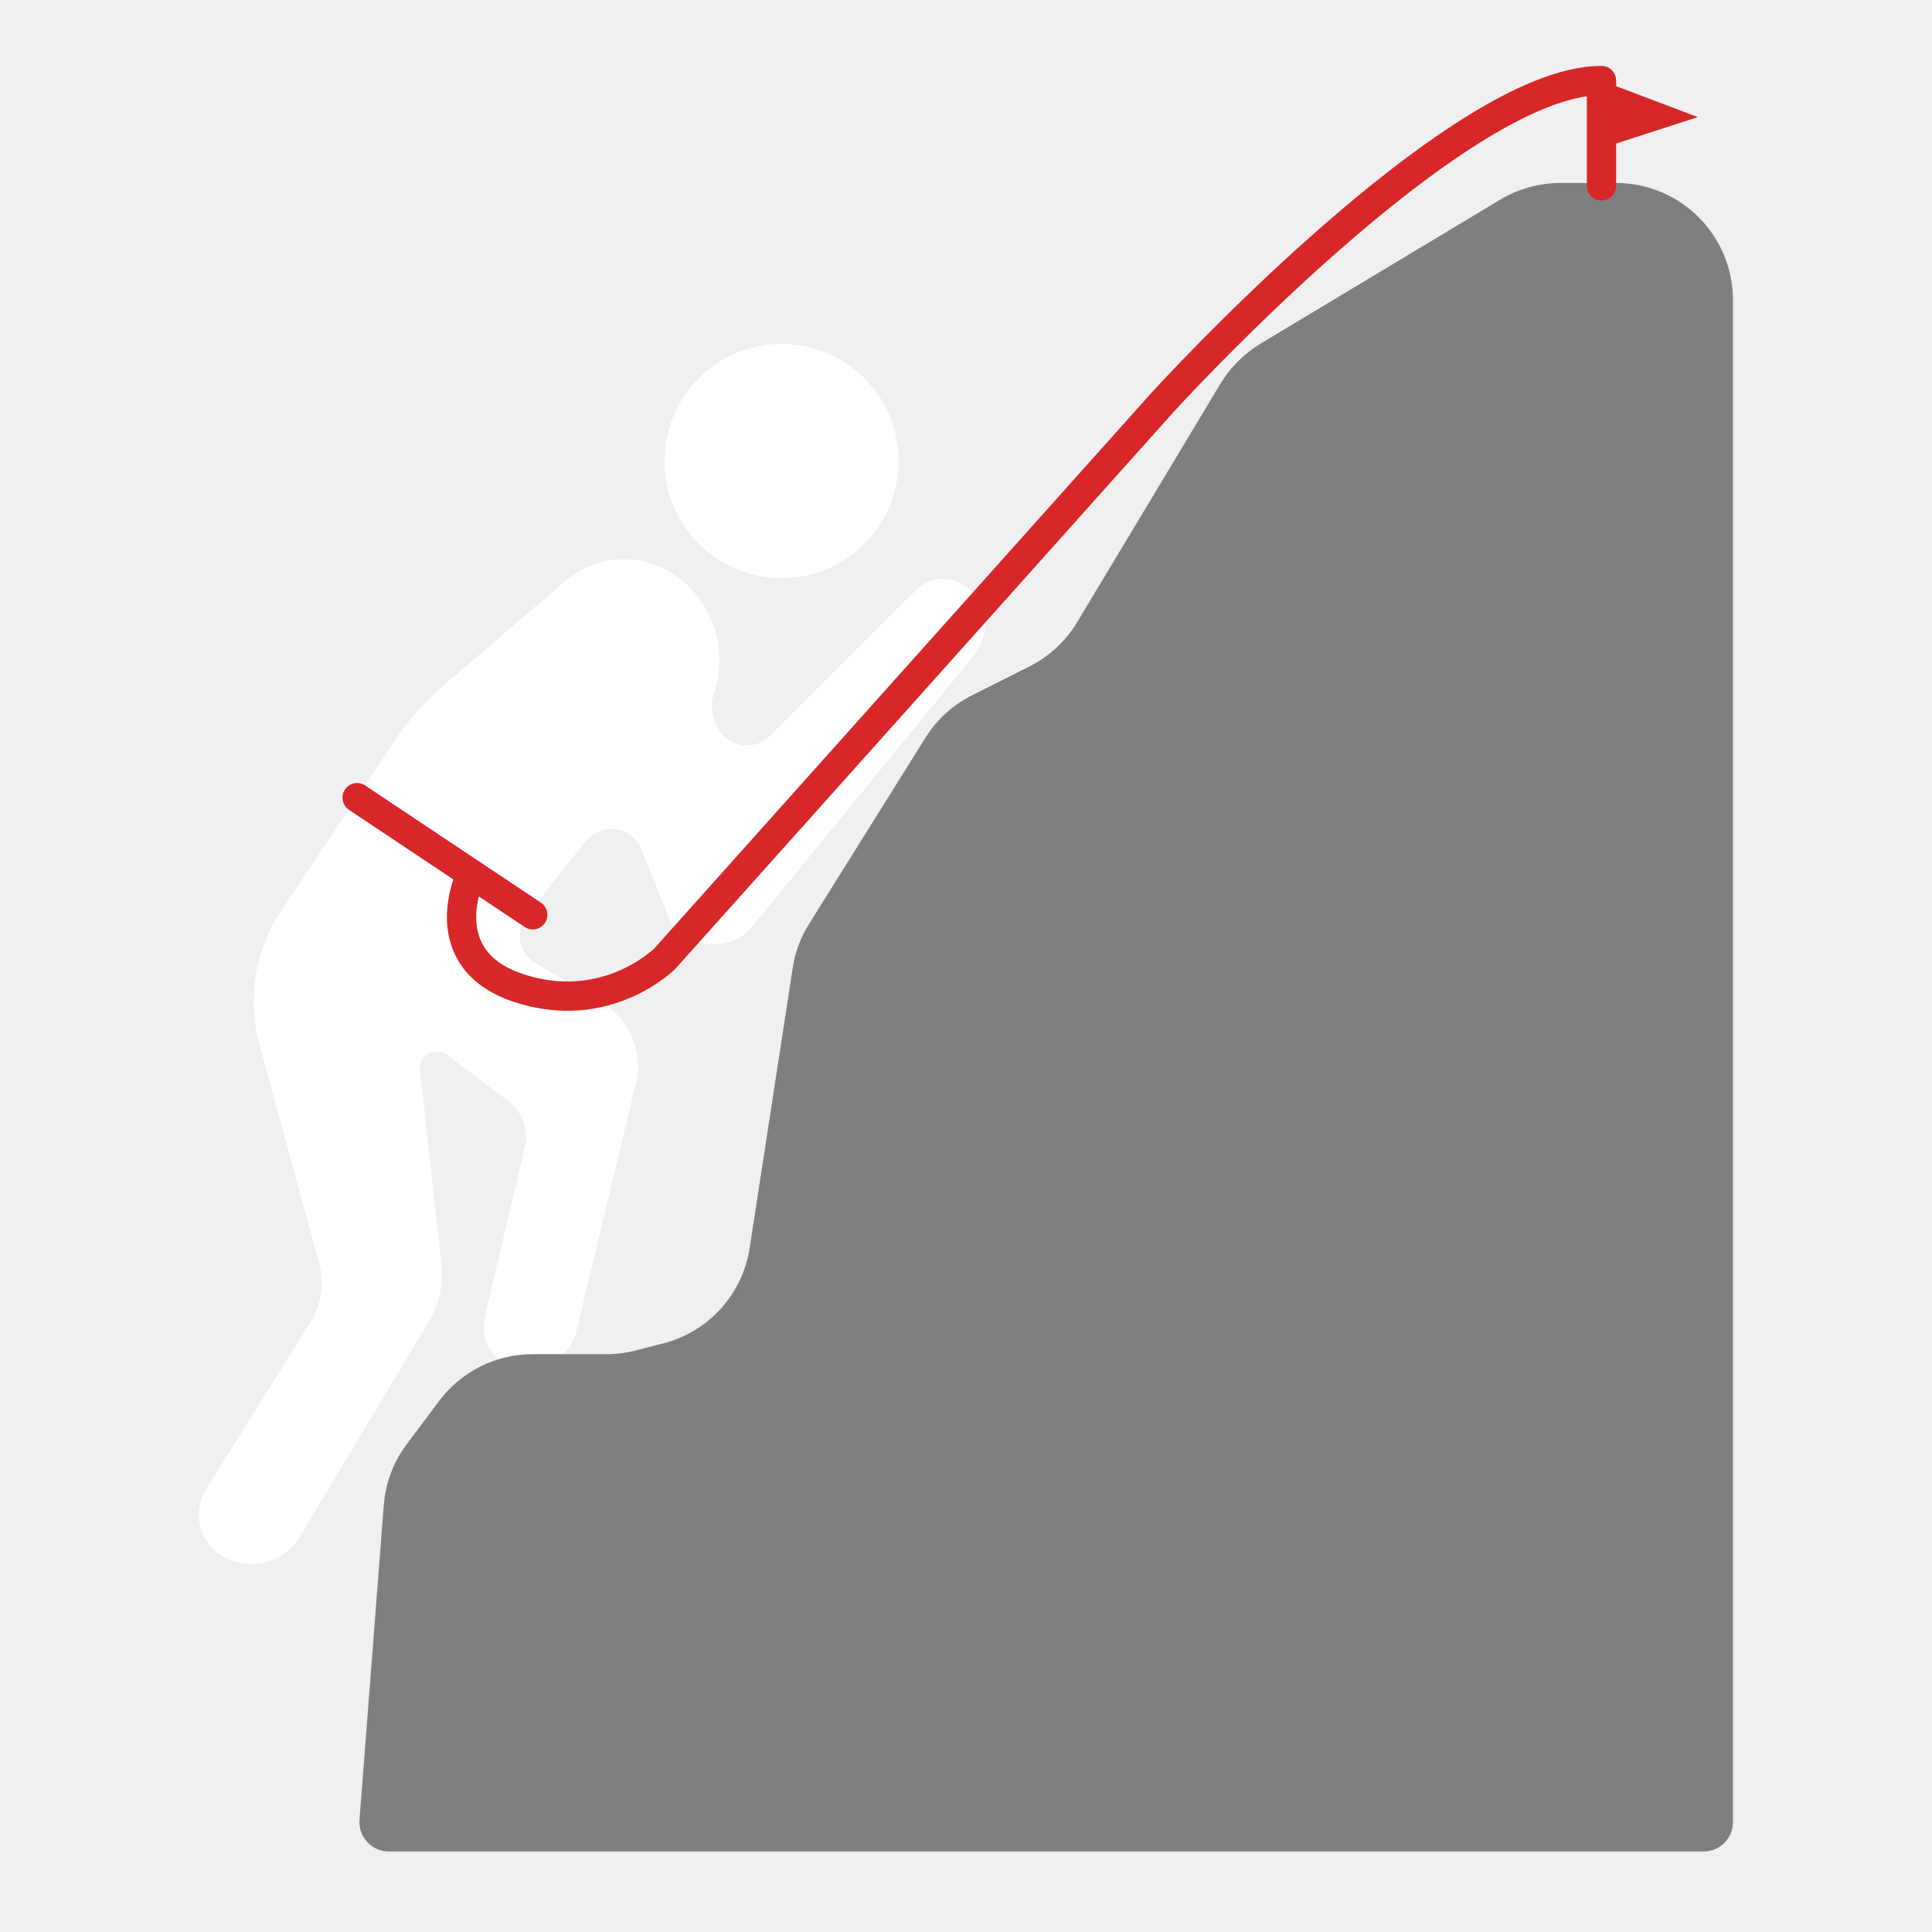
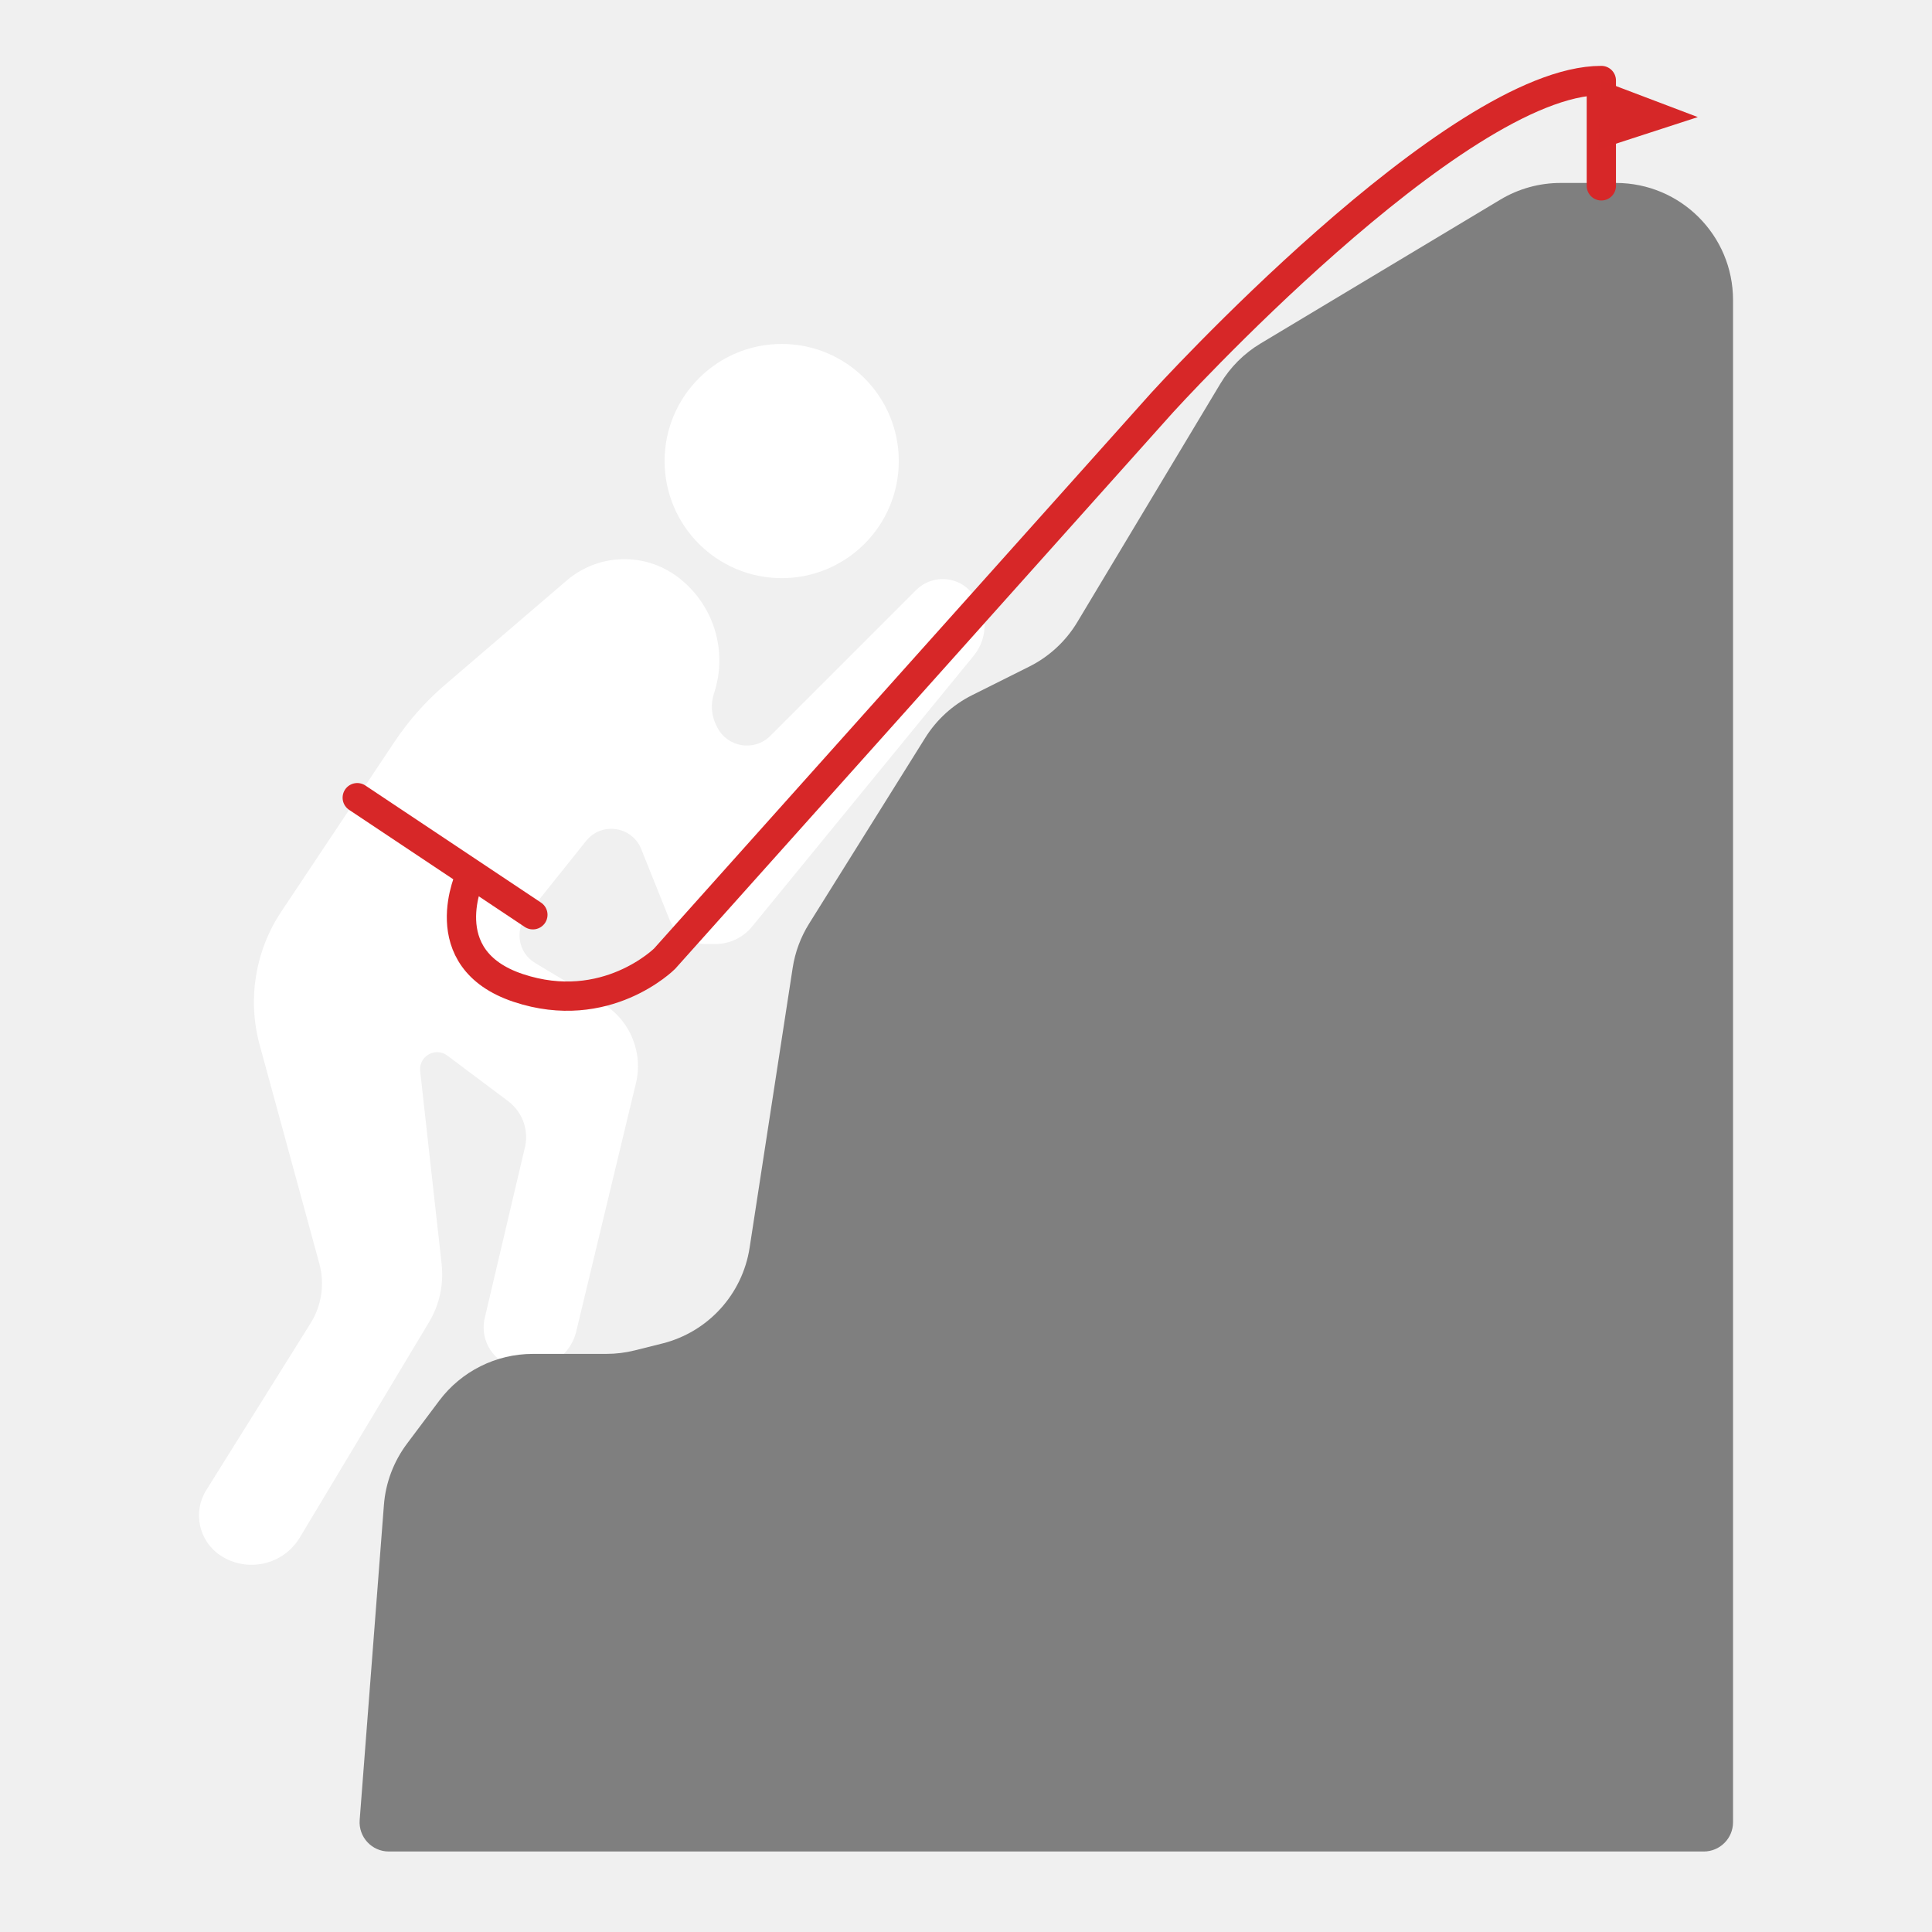
<svg xmlns="http://www.w3.org/2000/svg" version="1.1" id="Ebene_1" x="0px" y="0px" viewBox="0 0 66 66" style="enable-background:new 0 0 66 66;" xml:space="preserve">
-   <style type="text/css">
- 	.st0{fill:#FFFFFF;}
- 	.st1{fill:#7F7F7F;}
- 	.st2{fill:none;stroke:#D72728;stroke-linecap:round;stroke-linejoin:round;stroke-miterlimit:10;}
- 	.st3{fill:#D62728;}
- </style>
  <g>
-     <circle class="st0" cx="26.7" cy="15.75" r="4" />
-     <path class="st0" d="M23.15,19.71L23.15,19.71c1.23,0.92,1.73,2.52,1.24,3.98l0,0c-0.12,0.36-0.09,0.75,0.08,1.09l0.03,0.06   c0.35,0.69,1.27,0.84,1.82,0.29l4.98-4.98c0.5-0.5,1.31-0.5,1.82,0l0.04,0.04c0.6,0.6,0.64,1.55,0.11,2.2l-7.57,9.26   c-0.31,0.38-0.77,0.6-1.26,0.6h-0.32c-0.55,0-1.05-0.34-1.25-0.85l-0.96-2.39c-0.31-0.78-1.36-0.94-1.89-0.28l-2.03,2.54   c-0.41,0.52-0.28,1.28,0.29,1.62l2.3,1.38c0.96,0.58,1.42,1.72,1.13,2.8l-2.03,8.45c-0.26,0.94-1.25,1.47-2.17,1.16l-0.03-0.01   c-0.71-0.24-1.11-1-0.91-1.72l1.34-5.69c0.18-0.61-0.05-1.27-0.56-1.66l-2.07-1.56c-0.41-0.31-0.99,0.02-0.93,0.53l0.73,6.6   c0.08,0.69-0.08,1.39-0.43,1.98l-4.41,7.35c-0.57,0.94-1.8,1.22-2.72,0.61h0c-0.74-0.49-0.95-1.48-0.48-2.23l3.56-5.7   c0.38-0.61,0.49-1.34,0.3-2.03l-2.04-7.48c-0.42-1.55-0.15-3.21,0.74-4.55l3.87-5.8c0.48-0.72,1.06-1.38,1.72-1.94l4.16-3.57   C20.44,18.91,22.01,18.86,23.15,19.71z" />
-     <path class="st1" d="M13.28,63.25H58.2c0.55,0,1-0.45,1-1v-52c0-2.21-1.79-4-4-4h-1.89c-0.72,0-1.44,0.2-2.06,0.57l-8.19,4.92   c-0.56,0.34-1.03,0.81-1.37,1.37l-4.89,8.14c-0.39,0.65-0.96,1.18-1.64,1.52l-1.95,0.98c-0.66,0.33-1.21,0.83-1.6,1.46l-3.97,6.35   c-0.29,0.46-0.48,0.97-0.56,1.51l-1.47,9.56c-0.24,1.59-1.42,2.88-2.98,3.27l-0.94,0.24c-0.32,0.08-0.64,0.12-0.97,0.12H18.2   c-1.26,0-2.44,0.59-3.2,1.6l-1.1,1.47c-0.46,0.61-0.73,1.33-0.79,2.09l-0.83,10.76C12.24,62.75,12.7,63.25,13.28,63.25z" />
-     <line class="st2" x1="12.2" y1="27.25" x2="18.2" y2="31.25" />
-     <path class="st2" d="M16.08,29.89c0,0-1.37,2.86,1.63,3.86s5-1,5-1l17-19c0,0,10-11,15-11v3.6" />
-     <polygon class="st3" points="54.7,2.75 58,4 54.6,5.1  " />
+     <circle style="fill:#FFFFFF;" cx="26.704" cy="15.75" r="4" />
+     <path style="fill:#FFFFFF;" d="M23.148,19.708L23.148,19.708c1.228,0.921,1.728,2.523,1.243,3.979l0,0   c-0.12,0.36-0.092,0.753,0.078,1.093l0.031,0.062c0.346,0.692,1.269,0.842,1.816,0.295l4.979-4.979   c0.502-0.502,1.315-0.502,1.817,0l0.043,0.043c0.595,0.595,0.643,1.545,0.11,2.197l-7.573,9.256   c-0.308,0.377-0.77,0.596-1.257,0.596h-0.317c-0.552,0-1.048-0.336-1.253-0.848l-0.958-2.394c-0.314-0.785-1.358-0.94-1.886-0.279   l-2.034,2.543c-0.414,0.518-0.277,1.282,0.292,1.624l2.301,1.381c0.96,0.576,1.42,1.721,1.126,2.801l-2.03,8.445   c-0.256,0.938-1.248,1.469-2.17,1.162l-0.025-0.008c-0.713-0.238-1.113-0.995-0.906-1.718l1.339-5.688   c0.175-0.614-0.046-1.272-0.557-1.655l-2.074-1.555c-0.409-0.306-0.986,0.023-0.929,0.531l0.733,6.595   c0.077,0.691-0.075,1.388-0.433,1.984l-4.411,7.351c-0.565,0.942-1.803,1.22-2.717,0.611h0c-0.736-0.491-0.948-1.477-0.48-2.227   l3.565-5.704c0.378-0.605,0.487-1.341,0.299-2.03L8.87,35.694c-0.423-1.553-0.154-3.213,0.739-4.552l3.869-5.803   c0.482-0.722,1.06-1.375,1.719-1.94l4.161-3.567C20.436,18.908,22.012,18.856,23.148,19.708z" />
+     <path style="fill:#7F7F7F;" d="M13.283,63.25h44.92c0.552,0,1-0.448,1-1v-52c0-2.209-1.791-4-4-4h-1.892   c-0.725,0-1.436,0.197-2.058,0.57l-8.192,4.915c-0.563,0.338-1.034,0.809-1.372,1.372l-4.886,8.144   c-0.391,0.652-0.961,1.18-1.641,1.52l-1.952,0.976c-0.658,0.329-1.213,0.834-1.603,1.458l-3.967,6.348   c-0.288,0.461-0.479,0.975-0.561,1.512l-1.471,9.559c-0.245,1.592-1.421,2.882-2.983,3.272l-0.943,0.236   c-0.317,0.079-0.643,0.119-0.97,0.119h-2.508c-1.259,0-2.445,0.593-3.2,1.6l-1.101,1.468c-0.456,0.609-0.73,1.335-0.788,2.093   l-0.828,10.762C12.242,62.754,12.701,63.25,13.283,63.25z" />
+     <line style="fill:none;stroke:#D72728;stroke-linecap:round;stroke-linejoin:round;stroke-miterlimit:10;" x1="12.204" y1="27.25" x2="18.204" y2="31.25" />
+     <path style="fill:none;stroke:#D72728;stroke-linecap:round;stroke-linejoin:round;stroke-miterlimit:10;" d="M16.078,29.887   c0,0-1.374,2.863,1.626,3.863s5-1,5-1l17-19c0,0,10-11,15-11v3.599" />
+     <polygon style="fill:#D62728;" points="54.704,2.75 58,4 54.599,5.105  " />
  </g>
</svg>
